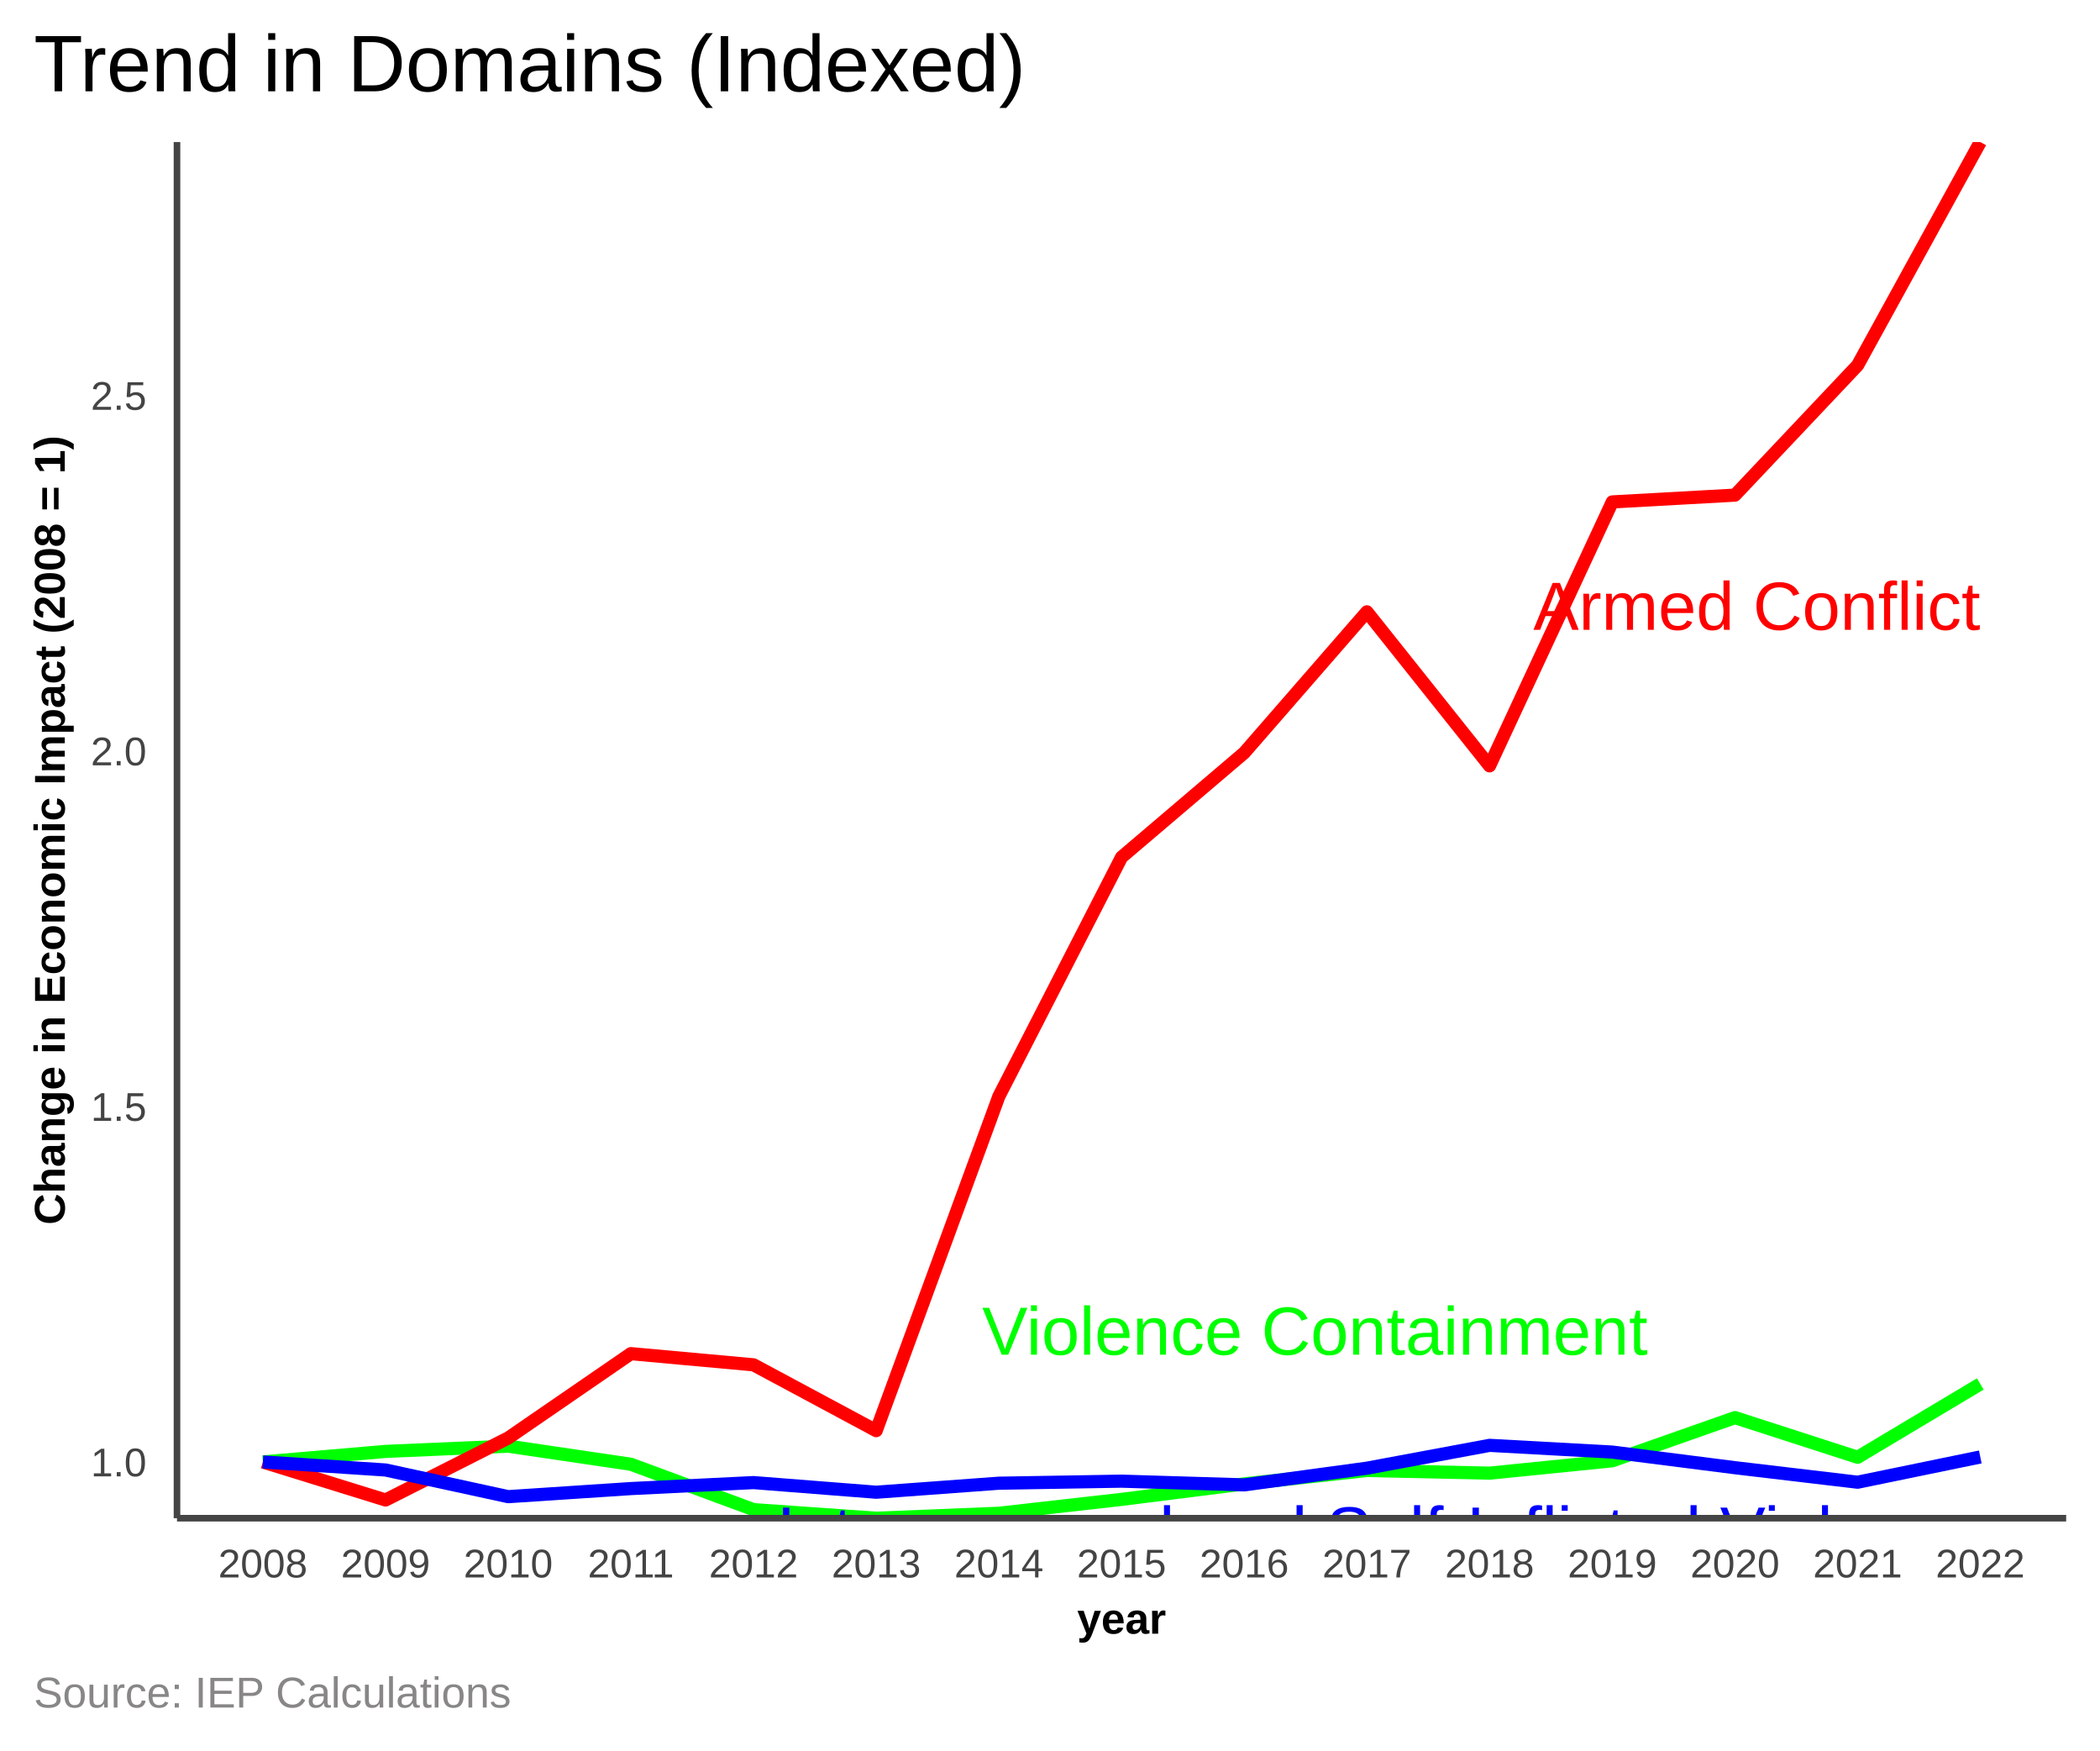
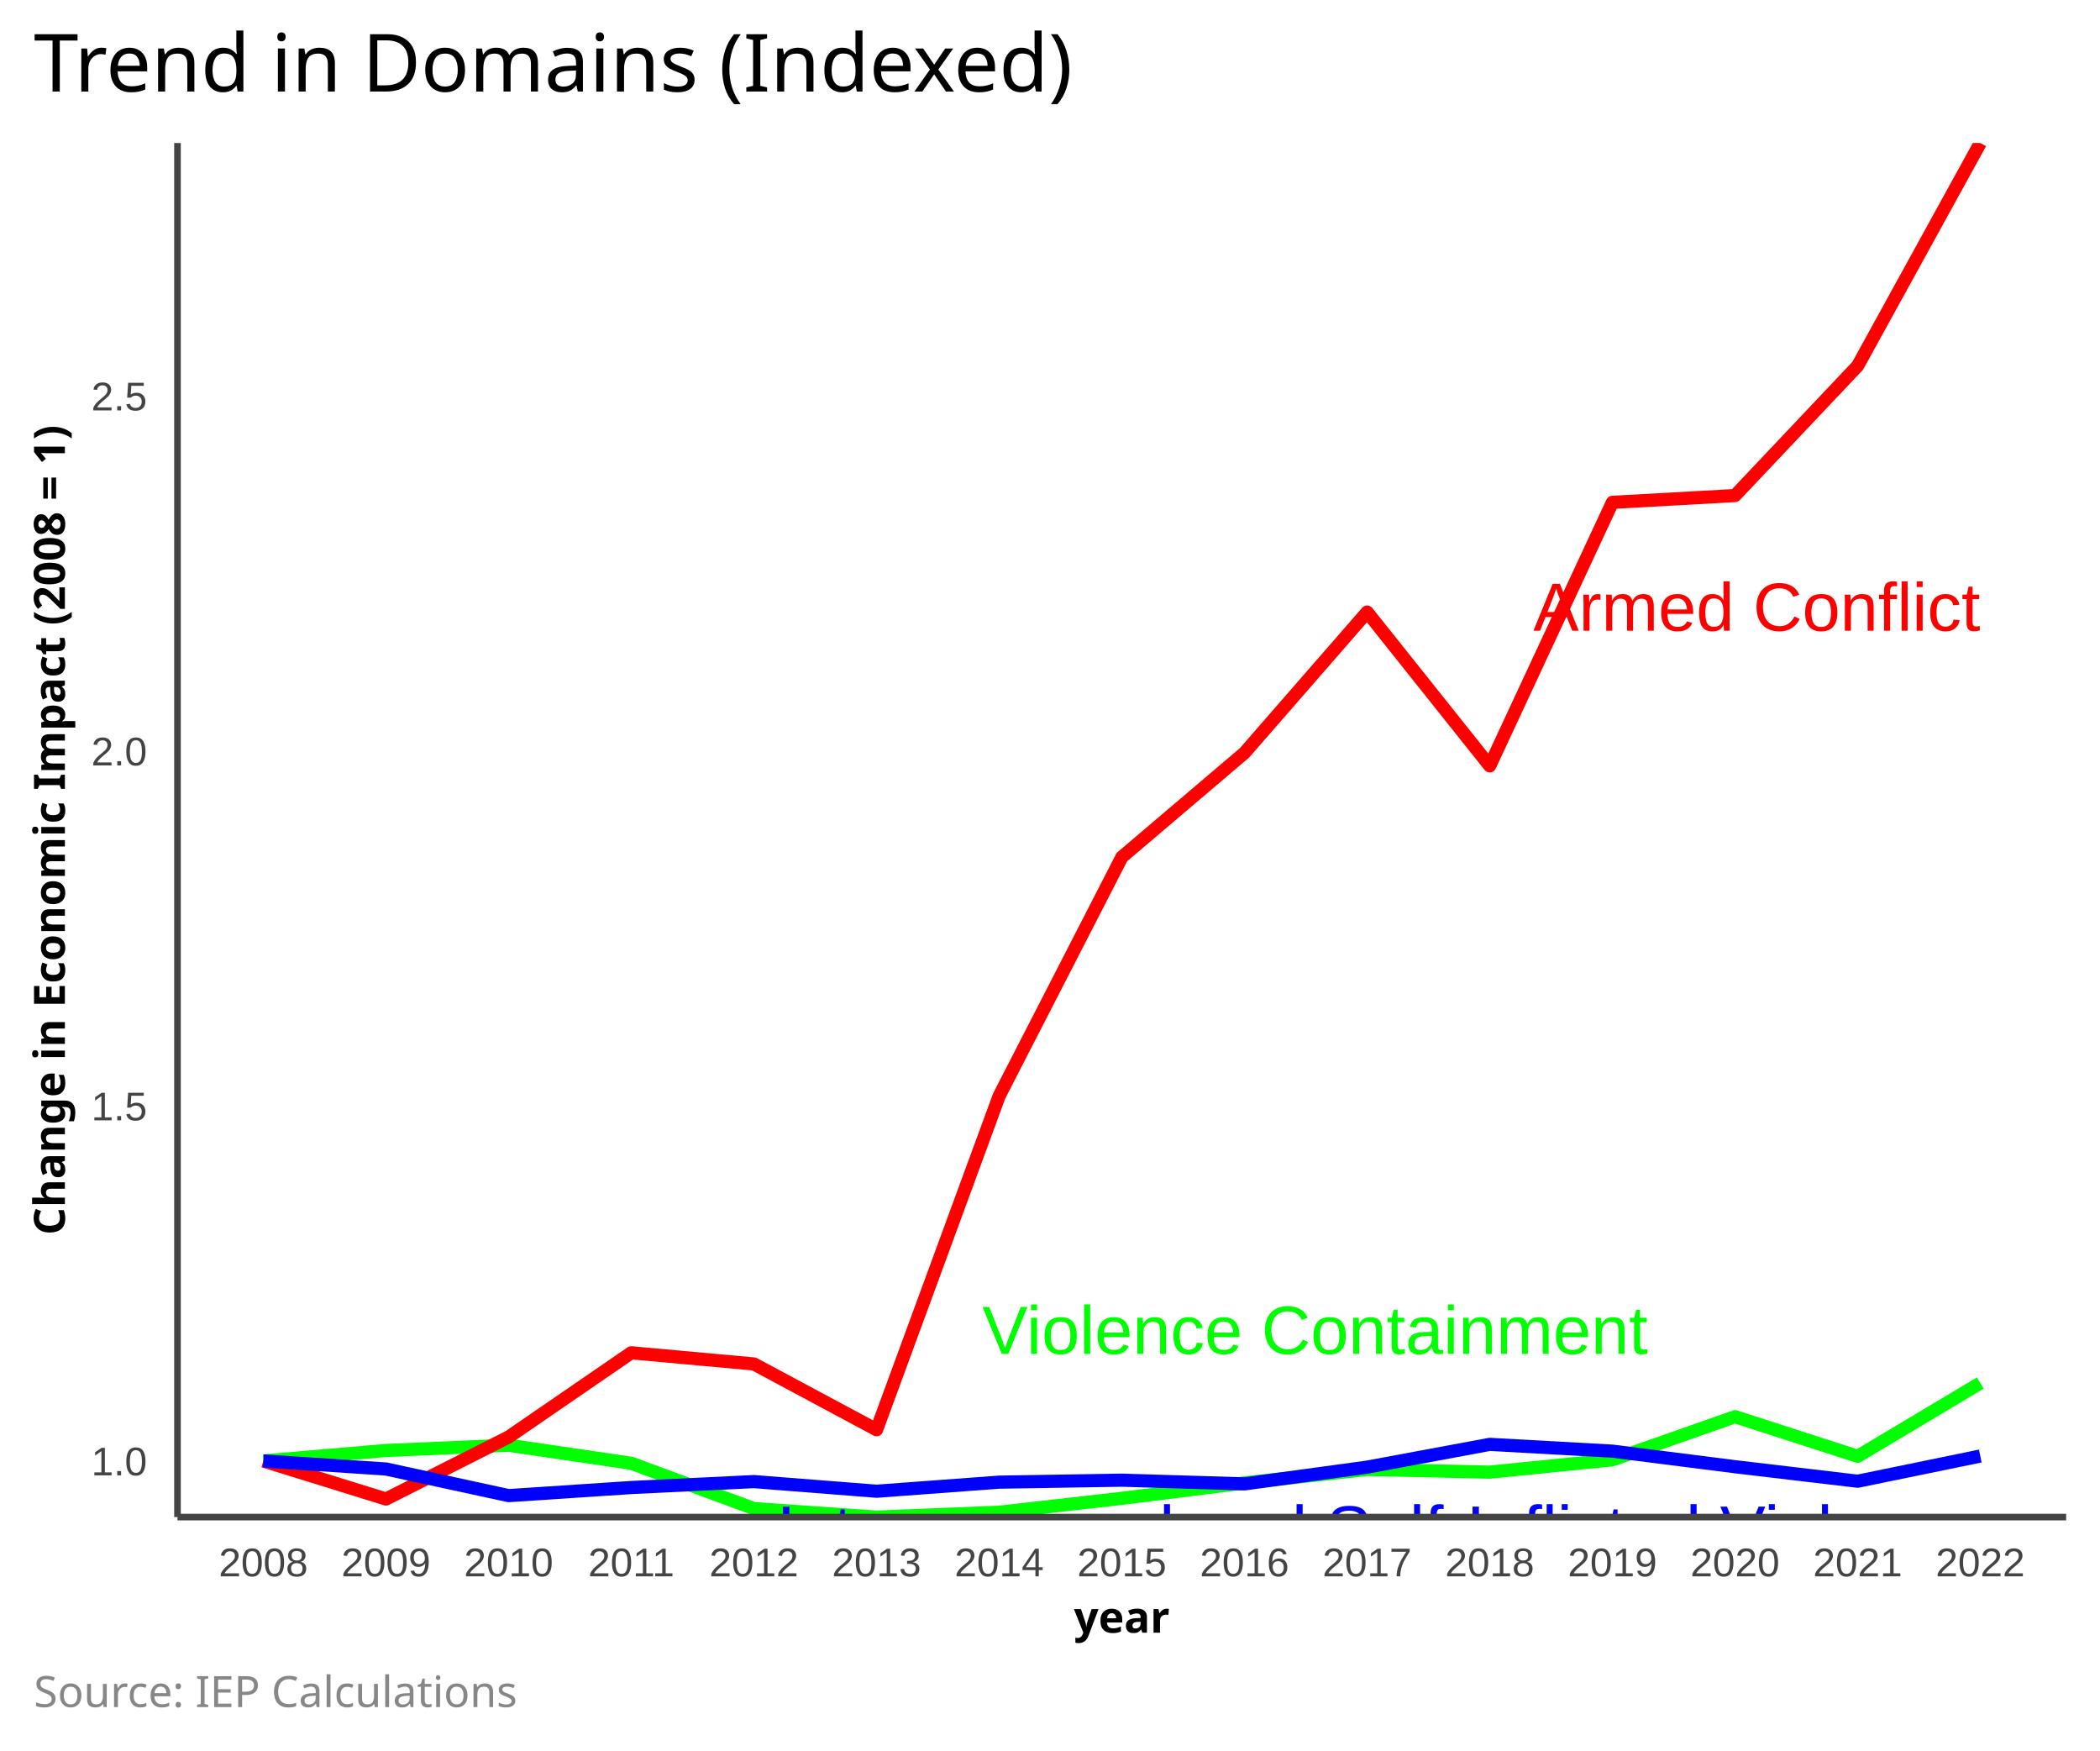
<svg xmlns="http://www.w3.org/2000/svg" class="svglite" width="340.16pt" height="283.46pt" viewBox="0 0 340.16 283.46">
  <defs>
    <style type="text/css">
    .svglite line, .svglite polyline, .svglite polygon, .svglite path, .svglite rect, .svglite circle {
      fill: none;
      stroke: #000000;
      stroke-linecap: round;
      stroke-linejoin: round;
      stroke-miterlimit: 10.00;
    }
    .svglite text {
      white-space: pre;
    }
  </style>
  </defs>
  <rect width="100%" height="100%" style="stroke: none; fill: none;" />
  <defs>
    <clipPath id="cpMC4wMHwzNDAuMTZ8MC4wMHwyODMuNDY=">
      <rect x="0.00" y="0.00" width="340.16" height="283.46" />
    </clipPath>
  </defs>
  <g clip-path="url(#cpMC4wMHwzNDAuMTZ8MC4wMHwyODMuNDY=)">
</g>
  <defs>
-     <clipPath id="cpMjguNjd8MzM0LjY4fDIzLjAwfDI0NS44Ng==">
-       <rect x="28.67" y="23.00" width="306.01" height="222.85" />
+     <clipPath id="cpMjguNzV8MzM0LjY4fDIzLjE2fDI0NS42OA==">
+       <rect x="28.75" y="23.16" width="305.92" height="222.53" />
    </clipPath>
  </defs>
-   <g clip-path="url(#cpMjguNjd8MzM0LjY4fDIzLjAwfDI0NS44Ng==)">
-     <polyline points="42.58,236.75 62.45,235.04 82.32,234.19 102.19,237.12 122.06,244.47 141.93,245.86 161.80,245.06 181.67,242.81 201.54,240.30 221.41,238.13 241.28,238.56 261.16,236.56 281.03,229.57 300.90,235.99 320.77,224.12 " style="stroke-width: 2.13; stroke: #00FF00; stroke-linecap: butt;" />
-     <polyline points="42.58,236.75 62.45,242.91 82.32,232.87 102.19,219.21 122.06,221.02 141.93,231.68 161.80,177.54 181.67,138.82 201.54,121.91 221.41,99.08 241.28,124.02 261.16,81.28 281.03,80.18 300.90,59.15 320.77,23.00 " style="stroke-width: 2.13; stroke: #FF0000; stroke-linecap: butt;" />
-     <polyline points="42.58,236.75 62.45,238.05 82.32,242.37 102.19,241.06 122.06,240.09 141.93,241.65 161.80,240.19 181.67,239.86 201.54,240.46 221.41,237.76 241.28,234.06 261.16,235.15 281.03,237.68 300.90,240.03 320.77,235.94 " style="stroke-width: 2.13; stroke: #0000FF; stroke-linecap: butt;" />
-     <text x="266.91" y="219.38" text-anchor="end" style="font-size: 11.04px;fill: #00FF00; font-family: &quot;Arial&quot;;" textLength="107.71px" lengthAdjust="spacingAndGlyphs">Violence Containment</text>
-     <text x="320.77" y="101.99" text-anchor="end" style="font-size: 11.04px;fill: #FF0000; font-family: &quot;Arial&quot;;" textLength="72.33px" lengthAdjust="spacingAndGlyphs">Armed Conflict</text>
-     <text x="320.77" y="251.74" text-anchor="end" style="font-size: 11.04px;fill: #0000FF; font-family: &quot;Arial&quot;;" textLength="194.79px" lengthAdjust="spacingAndGlyphs">Interpersonal and Self-Inflicted Violence</text>
+   <g clip-path="url(#cpMjguNzV8MzM0LjY4fDIzLjE2fDI0NS42OA==)">
+     <polyline points="42.66,236.59 62.52,234.89 82.39,234.04 102.25,236.96 122.12,244.30 141.99,245.68 161.85,244.89 181.72,242.64 201.58,240.14 221.45,237.96 241.31,238.40 261.18,236.40 281.04,229.42 300.91,235.83 320.77,223.97 " style="stroke-width: 2.13; stroke: #00FF00; stroke-linecap: butt;" />
+     <polyline points="42.66,236.59 62.52,242.75 82.39,232.71 102.25,219.07 122.12,220.88 141.99,231.53 161.85,177.47 181.72,138.80 201.58,121.92 221.45,99.12 241.31,124.02 261.18,81.35 281.04,80.25 300.91,59.24 320.77,23.16 " style="stroke-width: 2.13; stroke: #FF0000; stroke-linecap: butt;" />
+     <polyline points="42.66,236.59 62.52,237.89 82.39,242.20 102.25,240.89 122.12,239.93 141.99,241.49 161.85,240.02 181.72,239.70 201.58,240.30 221.45,237.59 241.31,233.90 261.18,235.00 281.04,237.52 300.91,239.87 320.77,235.79 " style="stroke-width: 2.13; stroke: #0000FF; stroke-linecap: butt;" />
+     <text x="266.92" y="219.24" text-anchor="end" style="font-size: 11.04px;fill: #00FF00; font-family: &quot;Arial&quot;;" textLength="107.71px" lengthAdjust="spacingAndGlyphs">Violence Containment</text>
+     <text x="320.77" y="102.14" text-anchor="end" style="font-size: 11.04px;fill: #FF0000; font-family: &quot;Arial&quot;;" textLength="72.33px" lengthAdjust="spacingAndGlyphs">Armed Conflict</text>
+     <text x="320.77" y="251.58" text-anchor="end" style="font-size: 11.04px;fill: #0000FF; font-family: &quot;Arial&quot;;" textLength="194.79px" lengthAdjust="spacingAndGlyphs">Interpersonal and Self-Inflicted Violence</text>
  </g>
  <g clip-path="url(#cpMC4wMHwzNDAuMTZ8MC4wMHwyODMuNDY=)">
-     <polyline points="28.67,245.86 28.67,23.00 " style="stroke-width: 1.07; stroke: #444444; stroke-linecap: butt;" />
-     <text x="23.74" y="239.08" text-anchor="end" style="font-size: 6.50px;fill: #444444; font-family: &quot;Arial&quot;;" textLength="9.04px" lengthAdjust="spacingAndGlyphs">1.0</text>
-     <text x="23.74" y="181.51" text-anchor="end" style="font-size: 6.50px;fill: #444444; font-family: &quot;Arial&quot;;" textLength="9.04px" lengthAdjust="spacingAndGlyphs">1.5</text>
-     <text x="23.74" y="123.94" text-anchor="end" style="font-size: 6.50px;fill: #444444; font-family: &quot;Arial&quot;;" textLength="9.04px" lengthAdjust="spacingAndGlyphs">2.0</text>
-     <text x="23.74" y="66.37" text-anchor="end" style="font-size: 6.50px;fill: #444444; font-family: &quot;Arial&quot;;" textLength="9.04px" lengthAdjust="spacingAndGlyphs">2.5</text>
-     <polyline points="28.67,245.86 334.68,245.86 " style="stroke-width: 1.07; stroke: #444444; stroke-linecap: butt;" />
-     <text x="42.58" y="255.45" text-anchor="middle" style="font-size: 6.50px;fill: #444444; font-family: &quot;Arial&quot;;" textLength="14.46px" lengthAdjust="spacingAndGlyphs">2008</text>
-     <text x="62.45" y="255.45" text-anchor="middle" style="font-size: 6.50px;fill: #444444; font-family: &quot;Arial&quot;;" textLength="14.46px" lengthAdjust="spacingAndGlyphs">2009</text>
-     <text x="82.32" y="255.45" text-anchor="middle" style="font-size: 6.50px;fill: #444444; font-family: &quot;Arial&quot;;" textLength="14.46px" lengthAdjust="spacingAndGlyphs">2010</text>
-     <text x="102.19" y="255.45" text-anchor="middle" style="font-size: 6.50px;fill: #444444; font-family: &quot;Arial&quot;;" textLength="13.98px" lengthAdjust="spacingAndGlyphs">2011</text>
-     <text x="122.06" y="255.45" text-anchor="middle" style="font-size: 6.50px;fill: #444444; font-family: &quot;Arial&quot;;" textLength="14.46px" lengthAdjust="spacingAndGlyphs">2012</text>
-     <text x="141.93" y="255.45" text-anchor="middle" style="font-size: 6.50px;fill: #444444; font-family: &quot;Arial&quot;;" textLength="14.46px" lengthAdjust="spacingAndGlyphs">2013</text>
-     <text x="161.80" y="255.45" text-anchor="middle" style="font-size: 6.50px;fill: #444444; font-family: &quot;Arial&quot;;" textLength="14.46px" lengthAdjust="spacingAndGlyphs">2014</text>
-     <text x="181.67" y="255.45" text-anchor="middle" style="font-size: 6.50px;fill: #444444; font-family: &quot;Arial&quot;;" textLength="14.46px" lengthAdjust="spacingAndGlyphs">2015</text>
-     <text x="201.54" y="255.45" text-anchor="middle" style="font-size: 6.50px;fill: #444444; font-family: &quot;Arial&quot;;" textLength="14.46px" lengthAdjust="spacingAndGlyphs">2016</text>
-     <text x="221.41" y="255.45" text-anchor="middle" style="font-size: 6.50px;fill: #444444; font-family: &quot;Arial&quot;;" textLength="14.46px" lengthAdjust="spacingAndGlyphs">2017</text>
-     <text x="241.28" y="255.45" text-anchor="middle" style="font-size: 6.50px;fill: #444444; font-family: &quot;Arial&quot;;" textLength="14.46px" lengthAdjust="spacingAndGlyphs">2018</text>
-     <text x="261.16" y="255.45" text-anchor="middle" style="font-size: 6.50px;fill: #444444; font-family: &quot;Arial&quot;;" textLength="14.46px" lengthAdjust="spacingAndGlyphs">2019</text>
-     <text x="281.03" y="255.45" text-anchor="middle" style="font-size: 6.50px;fill: #444444; font-family: &quot;Arial&quot;;" textLength="14.46px" lengthAdjust="spacingAndGlyphs">2020</text>
-     <text x="300.90" y="255.45" text-anchor="middle" style="font-size: 6.50px;fill: #444444; font-family: &quot;Arial&quot;;" textLength="14.46px" lengthAdjust="spacingAndGlyphs">2021</text>
-     <text x="320.77" y="255.45" text-anchor="middle" style="font-size: 6.50px;fill: #444444; font-family: &quot;Arial&quot;;" textLength="14.46px" lengthAdjust="spacingAndGlyphs">2022</text>
-     <text x="181.67" y="264.56" text-anchor="middle" style="font-size: 7.00px; font-weight: bold; font-family: &quot;Arial&quot;;" textLength="14.41px" lengthAdjust="spacingAndGlyphs">year</text>
-     <text transform="translate(10.49,134.43) rotate(-90)" text-anchor="middle" style="font-size: 7.00px; font-weight: bold; font-family: &quot;Arial&quot;;" textLength="127.81px" lengthAdjust="spacingAndGlyphs">Change in Economic Impact (2008 = 1)</text>
-     <text x="5.48" y="14.79" style="font-size: 13.00px; font-family: &quot;Arial&quot;;" textLength="160.64px" lengthAdjust="spacingAndGlyphs">Trend in Domains (Indexed)</text>
-     <text x="5.48" y="276.52" style="font-size: 7.00px;fill: #888686; font-family: &quot;Arial&quot;;" textLength="77.30px" lengthAdjust="spacingAndGlyphs">Source: IEP Calculations</text>
+     <polyline points="28.75,245.68 28.75,23.16 " style="stroke-width: 1.07; stroke: #444444; stroke-linecap: butt;" />
+     <text x="23.82" y="238.92" text-anchor="end" style="font-size: 6.50px;fill: #444444; font-family: &quot;Arial&quot;;" textLength="9.04px" lengthAdjust="spacingAndGlyphs">1.0</text>
+     <text x="23.82" y="181.43" text-anchor="end" style="font-size: 6.50px;fill: #444444; font-family: &quot;Arial&quot;;" textLength="9.04px" lengthAdjust="spacingAndGlyphs">1.5</text>
+     <text x="23.82" y="123.95" text-anchor="end" style="font-size: 6.50px;fill: #444444; font-family: &quot;Arial&quot;;" textLength="9.04px" lengthAdjust="spacingAndGlyphs">2.0</text>
+     <text x="23.82" y="66.46" text-anchor="end" style="font-size: 6.50px;fill: #444444; font-family: &quot;Arial&quot;;" textLength="9.04px" lengthAdjust="spacingAndGlyphs">2.5</text>
+     <polyline points="28.75,245.68 334.68,245.68 " style="stroke-width: 1.07; stroke: #444444; stroke-linecap: butt;" />
+     <text x="42.66" y="255.27" text-anchor="middle" style="font-size: 6.50px;fill: #444444; font-family: &quot;Arial&quot;;" textLength="14.46px" lengthAdjust="spacingAndGlyphs">2008</text>
+     <text x="62.52" y="255.27" text-anchor="middle" style="font-size: 6.50px;fill: #444444; font-family: &quot;Arial&quot;;" textLength="14.46px" lengthAdjust="spacingAndGlyphs">2009</text>
+     <text x="82.39" y="255.27" text-anchor="middle" style="font-size: 6.50px;fill: #444444; font-family: &quot;Arial&quot;;" textLength="14.46px" lengthAdjust="spacingAndGlyphs">2010</text>
+     <text x="102.25" y="255.27" text-anchor="middle" style="font-size: 6.50px;fill: #444444; font-family: &quot;Arial&quot;;" textLength="13.98px" lengthAdjust="spacingAndGlyphs">2011</text>
+     <text x="122.12" y="255.27" text-anchor="middle" style="font-size: 6.50px;fill: #444444; font-family: &quot;Arial&quot;;" textLength="14.46px" lengthAdjust="spacingAndGlyphs">2012</text>
+     <text x="141.99" y="255.27" text-anchor="middle" style="font-size: 6.50px;fill: #444444; font-family: &quot;Arial&quot;;" textLength="14.46px" lengthAdjust="spacingAndGlyphs">2013</text>
+     <text x="161.85" y="255.27" text-anchor="middle" style="font-size: 6.50px;fill: #444444; font-family: &quot;Arial&quot;;" textLength="14.46px" lengthAdjust="spacingAndGlyphs">2014</text>
+     <text x="181.72" y="255.27" text-anchor="middle" style="font-size: 6.50px;fill: #444444; font-family: &quot;Arial&quot;;" textLength="14.46px" lengthAdjust="spacingAndGlyphs">2015</text>
+     <text x="201.58" y="255.27" text-anchor="middle" style="font-size: 6.50px;fill: #444444; font-family: &quot;Arial&quot;;" textLength="14.46px" lengthAdjust="spacingAndGlyphs">2016</text>
+     <text x="221.45" y="255.27" text-anchor="middle" style="font-size: 6.50px;fill: #444444; font-family: &quot;Arial&quot;;" textLength="14.46px" lengthAdjust="spacingAndGlyphs">2017</text>
+     <text x="241.31" y="255.27" text-anchor="middle" style="font-size: 6.50px;fill: #444444; font-family: &quot;Arial&quot;;" textLength="14.46px" lengthAdjust="spacingAndGlyphs">2018</text>
+     <text x="261.18" y="255.27" text-anchor="middle" style="font-size: 6.50px;fill: #444444; font-family: &quot;Arial&quot;;" textLength="14.46px" lengthAdjust="spacingAndGlyphs">2019</text>
+     <text x="281.04" y="255.27" text-anchor="middle" style="font-size: 6.50px;fill: #444444; font-family: &quot;Arial&quot;;" textLength="14.46px" lengthAdjust="spacingAndGlyphs">2020</text>
+     <text x="300.91" y="255.27" text-anchor="middle" style="font-size: 6.50px;fill: #444444; font-family: &quot;Arial&quot;;" textLength="14.46px" lengthAdjust="spacingAndGlyphs">2021</text>
+     <text x="320.77" y="255.27" text-anchor="middle" style="font-size: 6.50px;fill: #444444; font-family: &quot;Arial&quot;;" textLength="14.46px" lengthAdjust="spacingAndGlyphs">2022</text>
+     <text x="181.72" y="264.40" text-anchor="middle" style="font-size: 7.00px; font-weight: bold; font-family: &quot;Helvetica LT Pro&quot;;" textLength="14.39px" lengthAdjust="spacingAndGlyphs">year</text>
+     <text transform="translate(10.51,134.42) rotate(-90)" text-anchor="middle" style="font-size: 7.00px; font-weight: bold; font-family: &quot;Helvetica LT Pro&quot;;" textLength="127.77px" lengthAdjust="spacingAndGlyphs">Change in Economic Impact (2008 = 1)</text>
+     <text x="5.48" y="14.82" style="font-size: 13.00px; font-family: &quot;Helvetica LT Pro&quot;;" textLength="161.10px" lengthAdjust="spacingAndGlyphs">Trend in Domains (Indexed)</text>
+     <text x="5.48" y="276.44" style="font-size: 7.00px;fill: #888686; font-family: &quot;Helvetica LT Pro&quot;;" textLength="77.44px" lengthAdjust="spacingAndGlyphs">Source: IEP Calculations</text>
  </g>
</svg>
